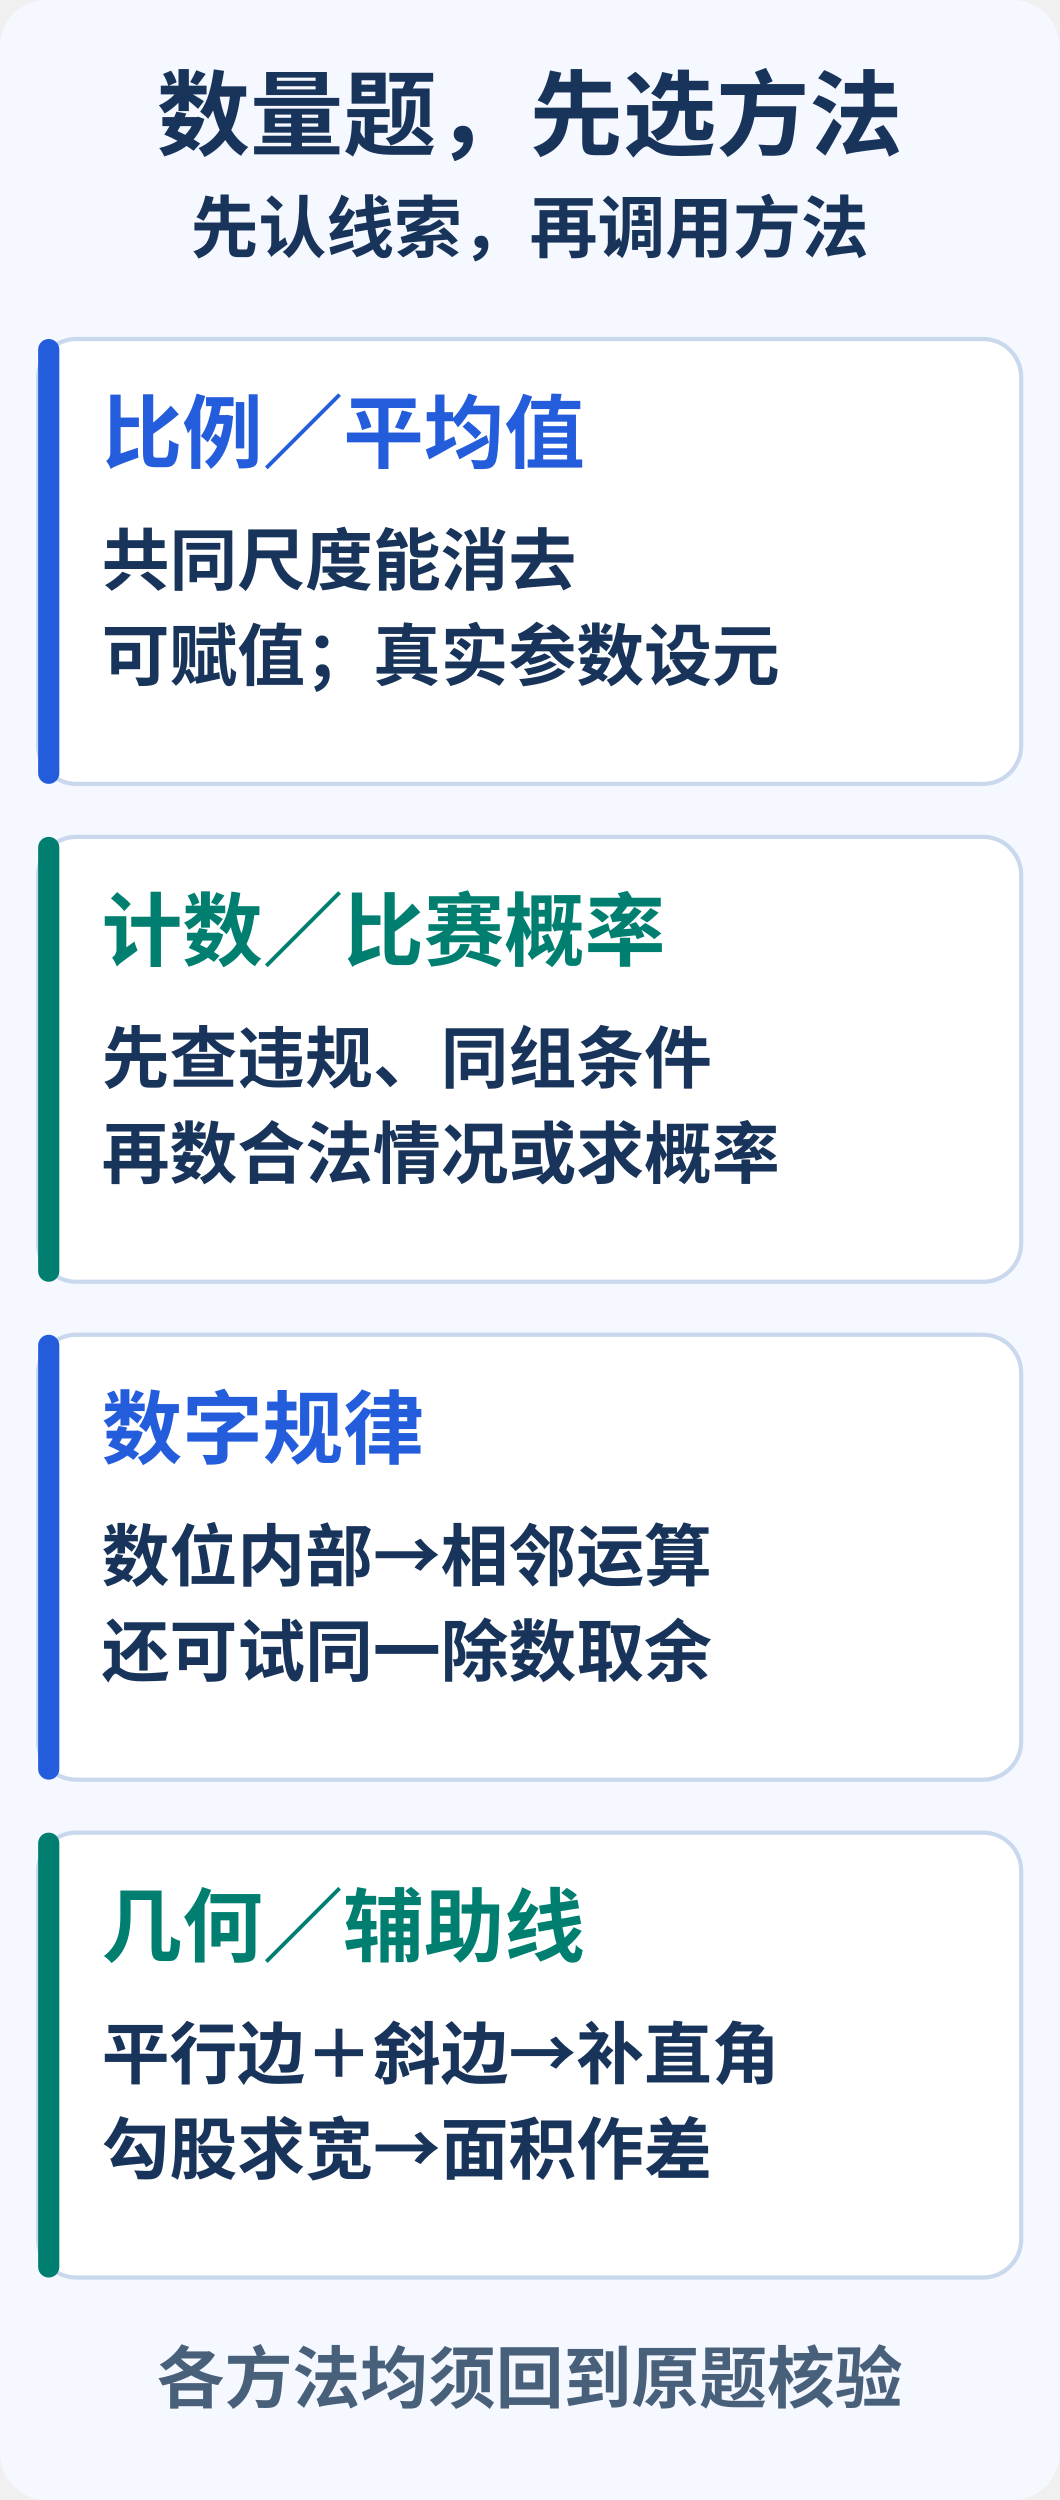
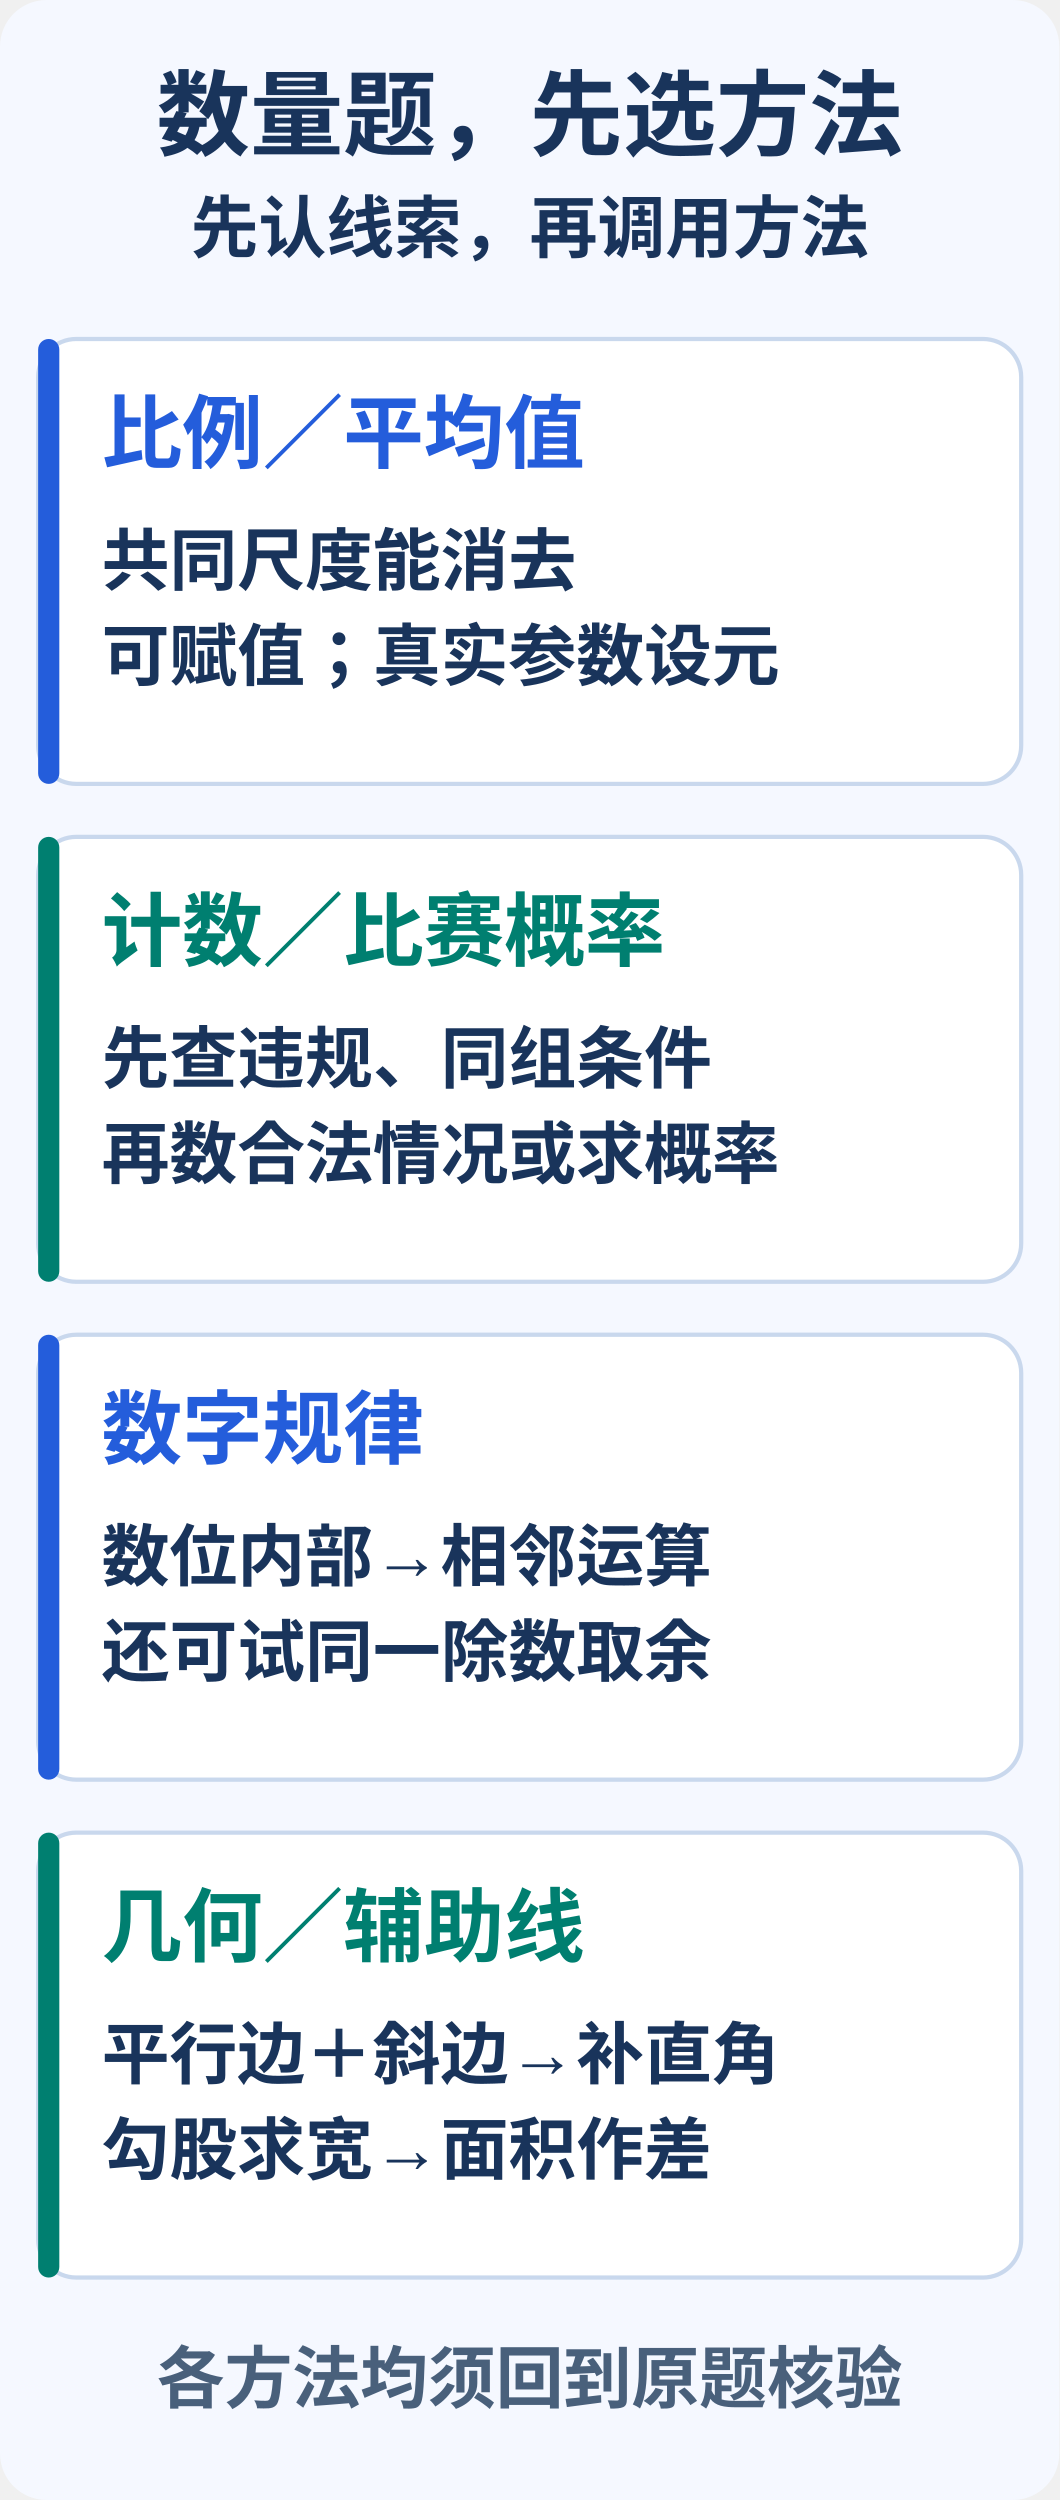
<svg xmlns="http://www.w3.org/2000/svg" width="500" height="1180" viewBox="0 0 500 1180" role="img" aria-labelledby="title desc">
-   <style>text{font-family:Microsoft YaHei, PingFang SC, Noto Sans CJK SC, sans-serif;fill:#19345b;font-size:32px;font-weight:600}.title{font-size:44px;font-weight:800}.head{font-size:38px;font-weight:800}.small{font-size:28px}.formula{font-size:40px;font-weight:700}.muted{fill:#49607b}.blue{fill:#245ddb}.green{fill:#007f70}.orange{fill:#9c4600}</style>
+   <style>text{font-family:"Times New Roman", "KaiTi", "楷体", "STKaiti", "Kaiti SC", serif;fill:#19345b;font-size:32px;font-weight:600}.title{font-size:44px;font-weight:800}.head{font-size:38px;font-weight:800}.small{font-size:28px}.formula{font-size:40px;font-weight:700}.muted{fill:#49607b}.blue{fill:#245ddb}.green{fill:#007f70}.orange{fill:#9c4600}</style>
  <rect width="500" height="1180" rx="22" fill="#f5f8ff" />
  <defs>
    <marker id="arrow" markerWidth="8" markerHeight="8" refX="6" refY="4" orient="auto">
      <path d="M0 0 L8 4 L0 8" fill="#6683ac" />
    </marker>
  </defs>
  <text x="250" y="70" text-anchor="middle" class="title">数量题，先选方法</text>
  <text x="250" y="119" text-anchor="middle" class="">先认线索，再调用方法</text>
  <rect x="18" y="160" width="464" height="210" rx="18" fill="#fff" stroke="#c9d8ed" stroke-width="2" />
  <rect x="18" y="160" width="10" height="210" rx="5" fill="#245ddb" />
  <text x="48" y="218" text-anchor="start" class="head blue">比例／平均值</text>
  <text x="48" y="276" text-anchor="start" class="">共同尺度能消去</text>
  <text x="48" y="321" text-anchor="start" class="">可赋值；真实参数设元</text>
  <rect x="18" y="395" width="464" height="210" rx="18" fill="#fff" stroke="#c9d8ed" stroke-width="2" />
  <rect x="18" y="395" width="10" height="210" rx="5" fill="#007f70" />
  <text x="48" y="453" text-anchor="start" class="head green">计数／比赛概率</text>
  <text x="48" y="511" text-anchor="start" class="">先查违规、同组条件</text>
  <text x="48" y="556" text-anchor="start" class="">再数合法情况或求概率</text>
  <rect x="18" y="630" width="464" height="210" rx="18" fill="#fff" stroke="#c9d8ed" stroke-width="2" />
  <rect x="18" y="630" width="10" height="210" rx="5" fill="#245ddb" />
  <text x="48" y="688" text-anchor="start" class="head blue">数字规律</text>
  <text x="48" y="746" text-anchor="start" class="">数位内部→相邻运算</text>
  <text x="48" y="791" text-anchor="start" class="">还可试同一除数取余</text>
  <rect x="18" y="865" width="464" height="210" rx="18" fill="#fff" stroke="#c9d8ed" stroke-width="2" />
  <rect x="18" y="865" width="10" height="210" rx="5" fill="#007f70" />
  <text x="48" y="923" text-anchor="start" class="head green">几何／辅助线</text>
  <text x="48" y="981" text-anchor="start" class="">平行边＋斜边→补直角</text>
  <text x="48" y="1026" text-anchor="start" class="">勾股求宽→面积作差</text>
  <text x="250" y="1134" text-anchor="middle" class="muted">各方法均须回到原题核验</text>
</svg>
